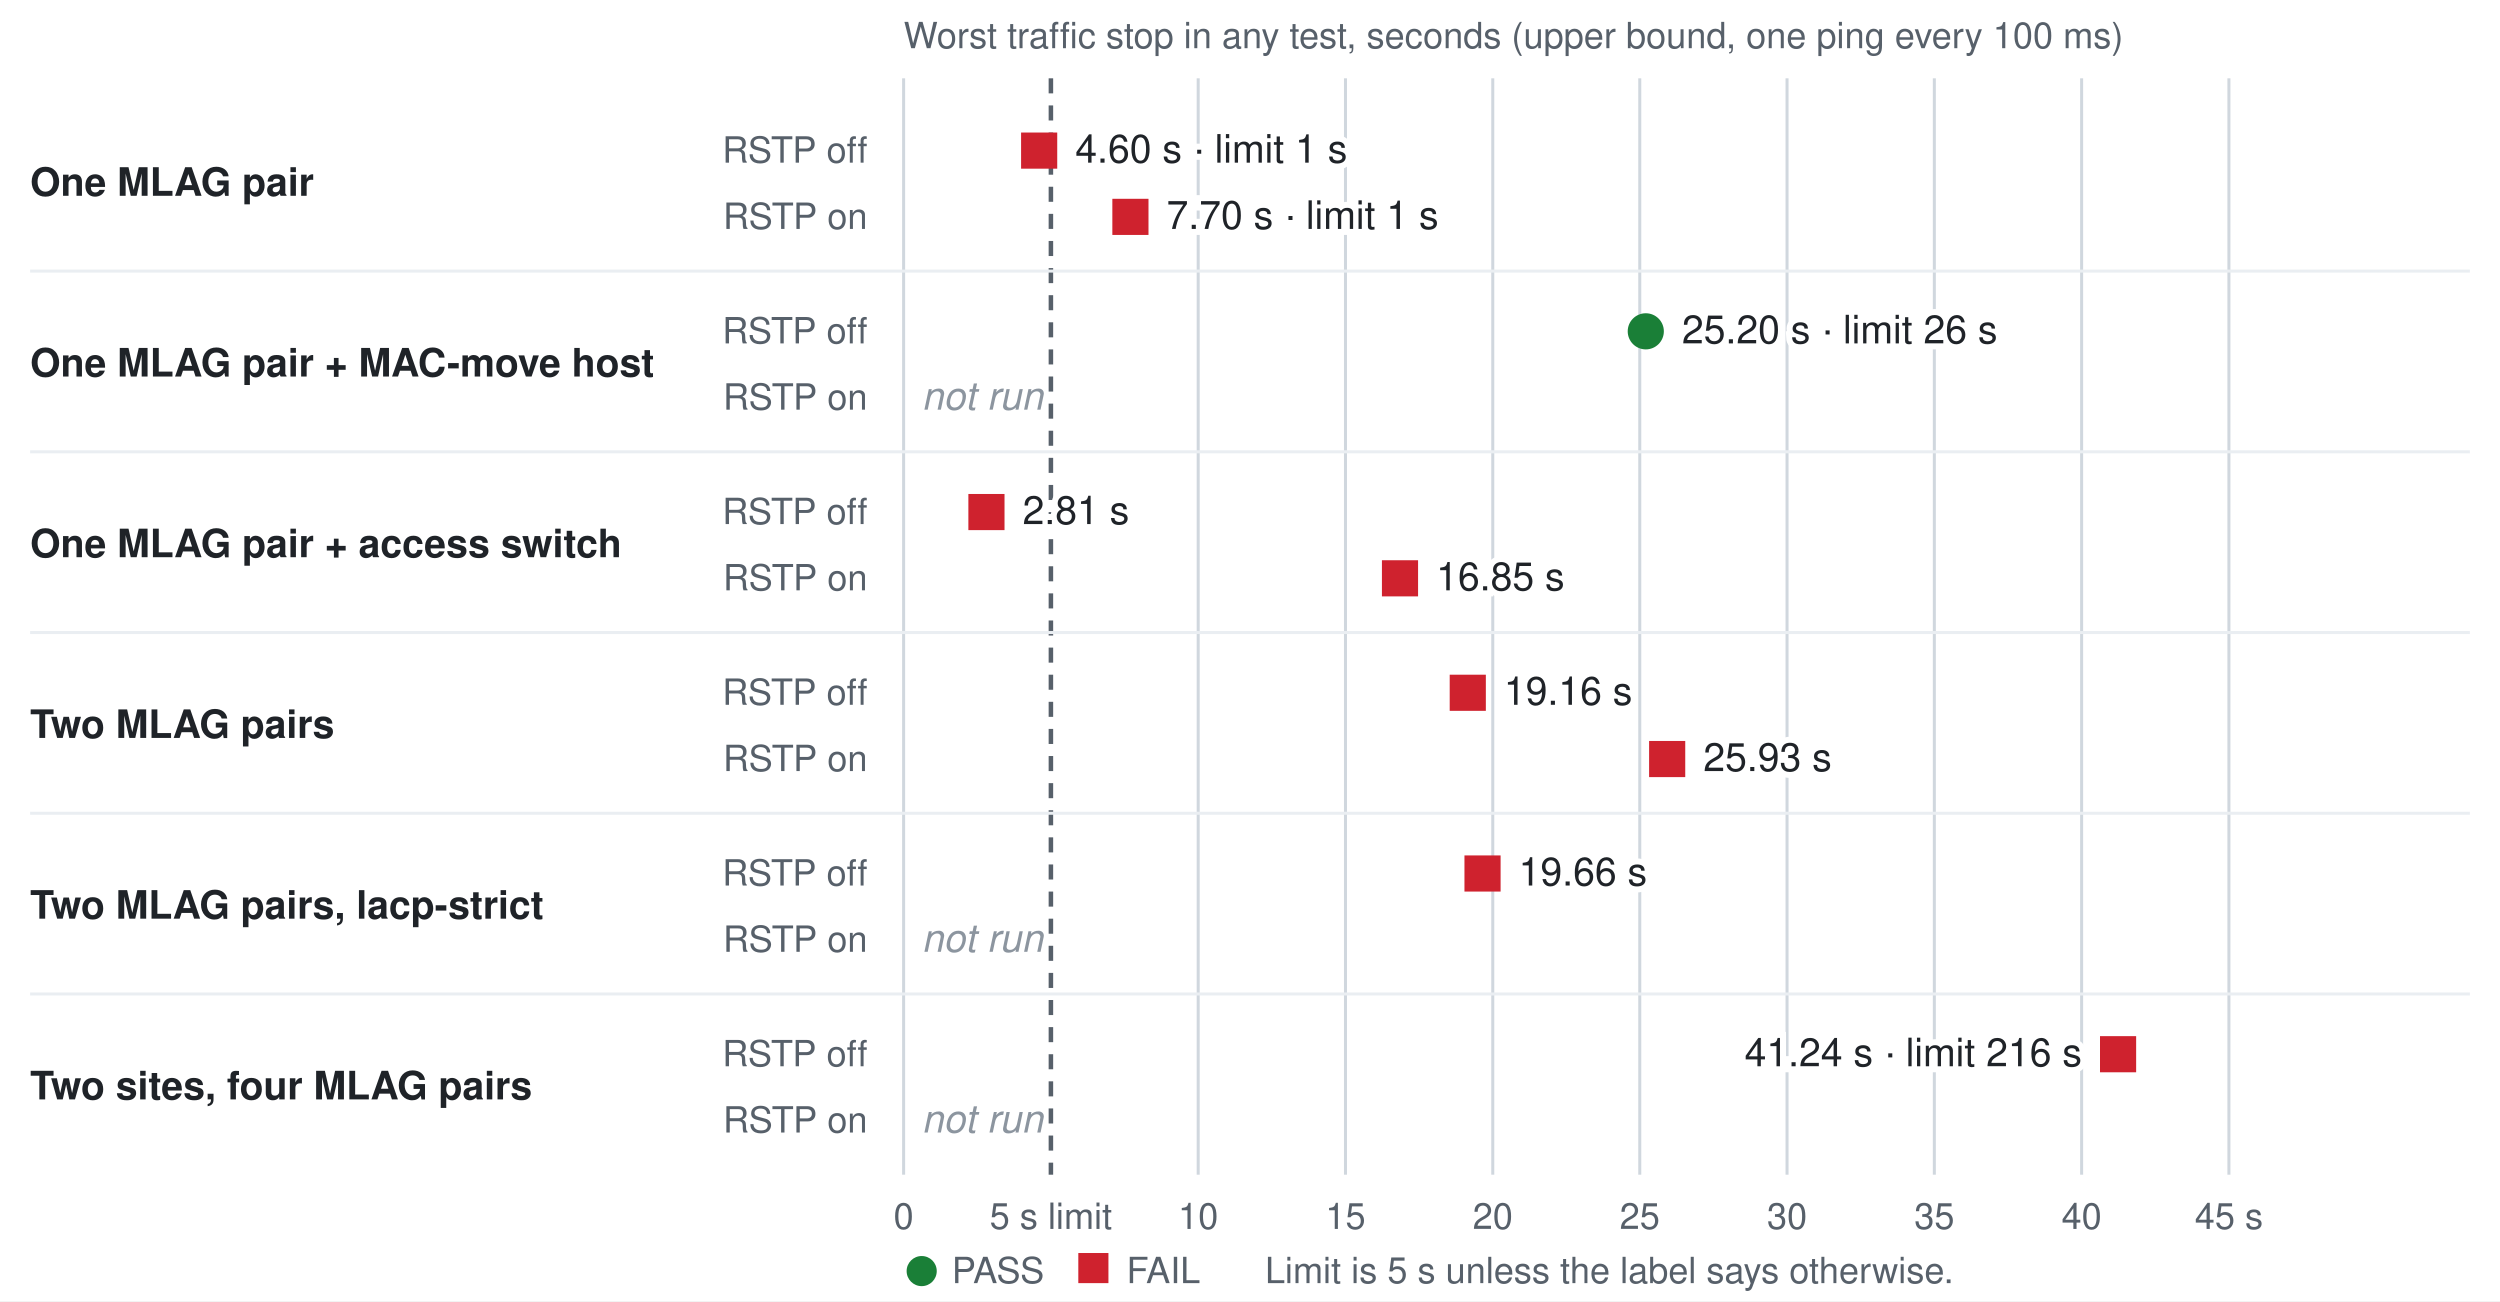
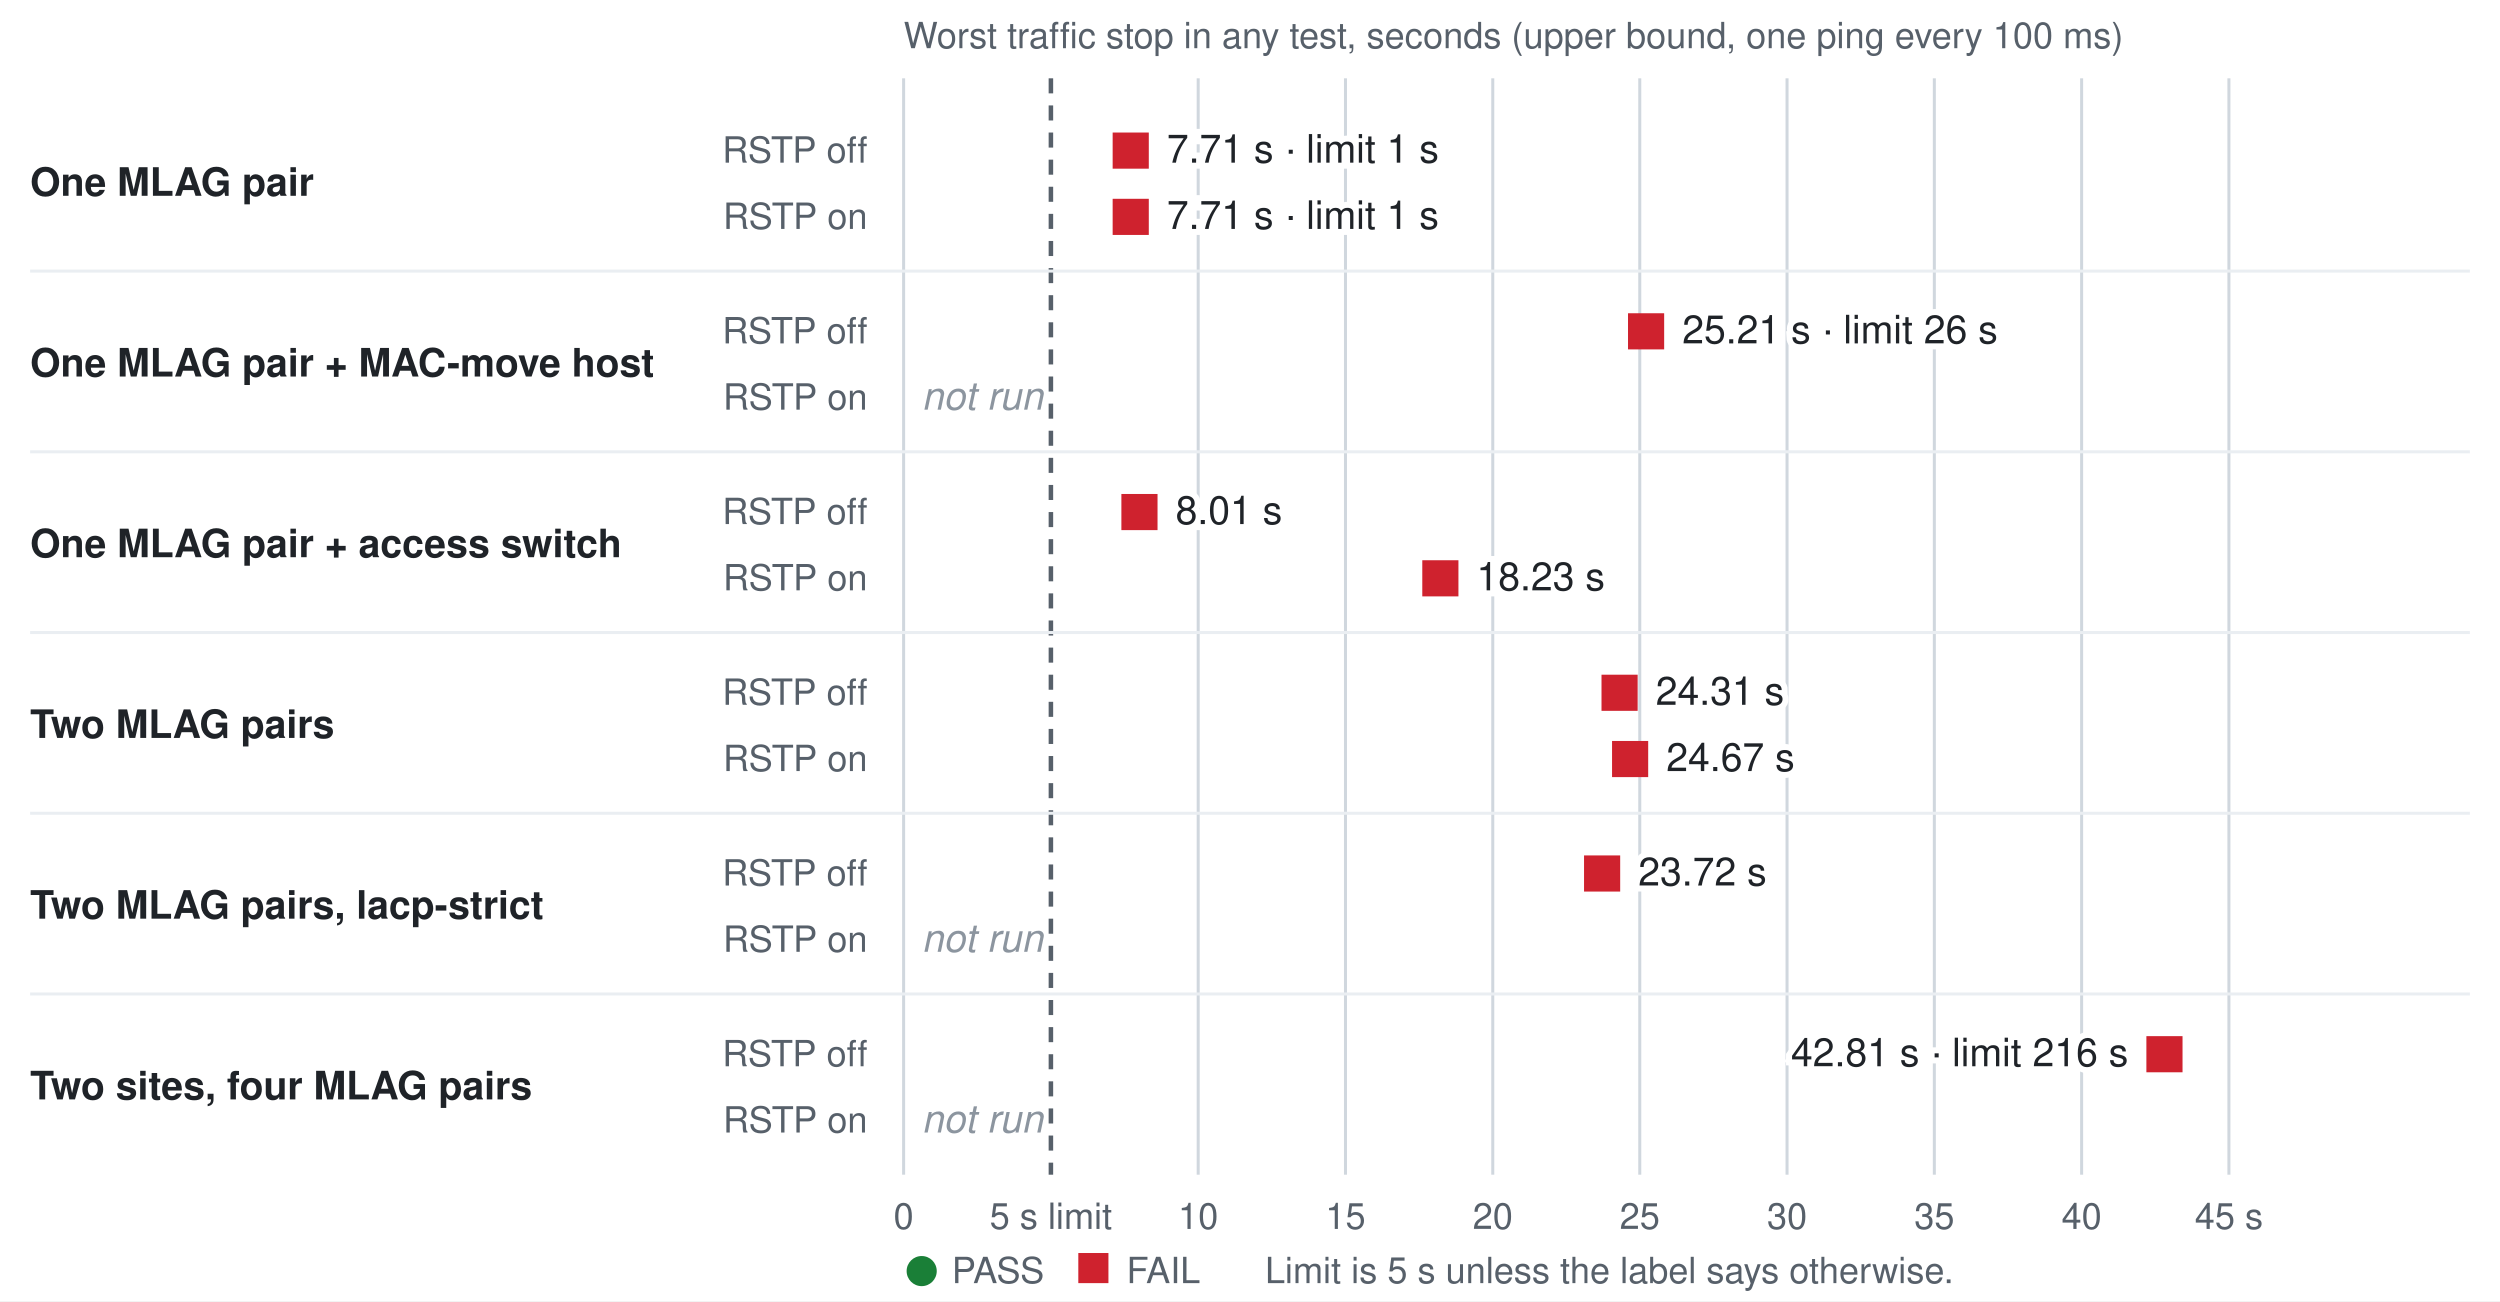
<svg xmlns="http://www.w3.org/2000/svg" width="830" height="432" viewBox="0 0 830 432" font-family="-apple-system, BlinkMacSystemFont, 'Segoe UI', Helvetica, Arial, sans-serif" font-size="13" fill="#1f2328">
  <rect width="830" height="432" fill="#ffffff" />
  <text x="300" y="16" font-size="12" fill="#57606a">Worst traffic stop in any test, seconds (upper bound, one ping every 100 ms)</text>
  <g stroke="#d0d7de" stroke-width="1">
    <line x1="300" y1="26" x2="300" y2="390" />
    <line x1="397.8" y1="26" x2="397.8" y2="390" />
    <line x1="446.7" y1="26" x2="446.7" y2="390" />
    <line x1="495.6" y1="26" x2="495.6" y2="390" />
    <line x1="544.4" y1="26" x2="544.4" y2="390" />
    <line x1="593.3" y1="26" x2="593.3" y2="390" />
    <line x1="642.2" y1="26" x2="642.2" y2="390" />
    <line x1="691.1" y1="26" x2="691.1" y2="390" />
    <line x1="740" y1="26" x2="740" y2="390" />
  </g>
  <line x1="348.9" y1="26" x2="348.9" y2="390" stroke="#57606a" stroke-width="1.5" stroke-dasharray="5 4" />
  <g font-size="12" fill="#57606a" text-anchor="middle">
    <text x="300" y="408">0</text>
    <text x="348.9" y="408">5 s limit</text>
    <text x="397.8" y="408">10</text>
    <text x="446.7" y="408">15</text>
    <text x="495.6" y="408">20</text>
    <text x="544.4" y="408">25</text>
    <text x="593.3" y="408">30</text>
    <text x="642.2" y="408">35</text>
    <text x="691.1" y="408">40</text>
    <text x="740" y="408">45 s</text>
  </g>
  <g stroke="#eaeef2" stroke-width="1">
    <line x1="10" y1="90" x2="820" y2="90" />
    <line x1="10" y1="150" x2="820" y2="150" />
    <line x1="10" y1="210" x2="820" y2="210" />
    <line x1="10" y1="270" x2="820" y2="270" />
    <line x1="10" y1="330" x2="820" y2="330" />
  </g>
  <g font-weight="600">
    <text x="10" y="65">One MLAG pair</text>
    <text x="10" y="125">One MLAG pair + MAC-move host</text>
    <text x="10" y="185">One MLAG pair + access switch</text>
    <text x="10" y="245">Two MLAG pairs</text>
    <text x="10" y="305">Two MLAG pairs, lacp-strict</text>
    <text x="10" y="365">Two sites, four MLAG pairs</text>
  </g>
  <g font-size="12" fill="#57606a" text-anchor="end">
    <text x="288" y="54">RSTP off</text>
    <text x="288" y="76">RSTP on</text>
    <text x="288" y="114">RSTP off</text>
    <text x="288" y="136">RSTP on</text>
    <text x="288" y="174">RSTP off</text>
    <text x="288" y="196">RSTP on</text>
    <text x="288" y="234">RSTP off</text>
    <text x="288" y="256">RSTP on</text>
    <text x="288" y="294">RSTP off</text>
    <text x="288" y="316">RSTP on</text>
    <text x="288" y="354">RSTP off</text>
    <text x="288" y="376">RSTP on</text>
  </g>
  <g stroke="#fff" stroke-width="4" paint-order="stroke">
-     <rect x="339" y="44" width="12" height="12" fill="#cf222e" stroke="none" />
-     <text x="357" y="54">4.60 s · limit 1 s</text>
-     <rect x="369.3" y="66" width="12" height="12" fill="#cf222e" stroke="none" />
-     <text x="387.3" y="76">7.70 s · limit 1 s</text>
-     <circle cx="546.4" cy="110" r="6" fill="#1a7f37" stroke="none" />
-     <text x="558.4" y="114">25.20 s · limit 26 s</text>
-     <rect x="321.5" y="164" width="12" height="12" fill="#cf222e" stroke="none" />
-     <text x="339.5" y="174">2.81 s</text>
-     <rect x="458.8" y="186" width="12" height="12" fill="#cf222e" stroke="none" />
-     <text x="476.8" y="196">16.85 s</text>
-     <rect x="481.3" y="224" width="12" height="12" fill="#cf222e" stroke="none" />
-     <text x="499.3" y="234">19.16 s</text>
-     <rect x="547.5" y="246" width="12" height="12" fill="#cf222e" stroke="none" />
-     <text x="565.5" y="256">25.93 s</text>
-     <rect x="486.2" y="284" width="12" height="12" fill="#cf222e" stroke="none" />
-     <text x="504.2" y="294">19.66 s</text>
-     <rect x="697.2" y="344" width="12" height="12" fill="#cf222e" stroke="none" />
-     <text x="691.2" y="354" text-anchor="end">41.24 s · limit 216 s</text>
+     <rect x="369.4" y="44" width="12" height="12" fill="#cf222e" stroke="none" />
+     <text x="387.4" y="54">7.71 s · limit 1 s</text>
+     <rect x="369.4" y="66" width="12" height="12" fill="#cf222e" stroke="none" />
+     <text x="387.4" y="76">7.71 s · limit 1 s</text>
+     <rect x="540.5" y="104" width="12" height="12" fill="#cf222e" stroke="none" />
+     <text x="558.5" y="114">25.21 s · limit 26 s</text>
+     <rect x="372.3" y="164" width="12" height="12" fill="#cf222e" stroke="none" />
+     <text x="390.3" y="174">8.01 s</text>
+     <rect x="472.2" y="186" width="12" height="12" fill="#cf222e" stroke="none" />
+     <text x="490.2" y="196">18.23 s</text>
+     <rect x="531.7" y="224" width="12" height="12" fill="#cf222e" stroke="none" />
+     <text x="549.7" y="234">24.31 s</text>
+     <rect x="535.2" y="246" width="12" height="12" fill="#cf222e" stroke="none" />
+     <text x="553.2" y="256">24.67 s</text>
+     <rect x="525.9" y="284" width="12" height="12" fill="#cf222e" stroke="none" />
+     <text x="543.9" y="294">23.72 s</text>
+     <rect x="712.6" y="344" width="12" height="12" fill="#cf222e" stroke="none" />
+     <text x="706.6" y="354" text-anchor="end">42.81 s · limit 216 s</text>
  </g>
  <text x="306" y="136" fill="#8c959f" font-style="italic">not run</text>
  <text x="306" y="316" fill="#8c959f" font-style="italic">not run</text>
  <text x="306" y="376" fill="#8c959f" font-style="italic">not run</text>
  <g font-size="12" fill="#57606a">
    <circle cx="306" cy="422" r="5" fill="#1a7f37" />
    <text x="316" y="426">PASS</text>
    <rect x="358" y="416" width="10" height="10" fill="#cf222e" />
    <text x="374" y="426">FAIL</text>
    <text x="420" y="426">Limit is 5 s unless the label says otherwise.</text>
  </g>
</svg>
